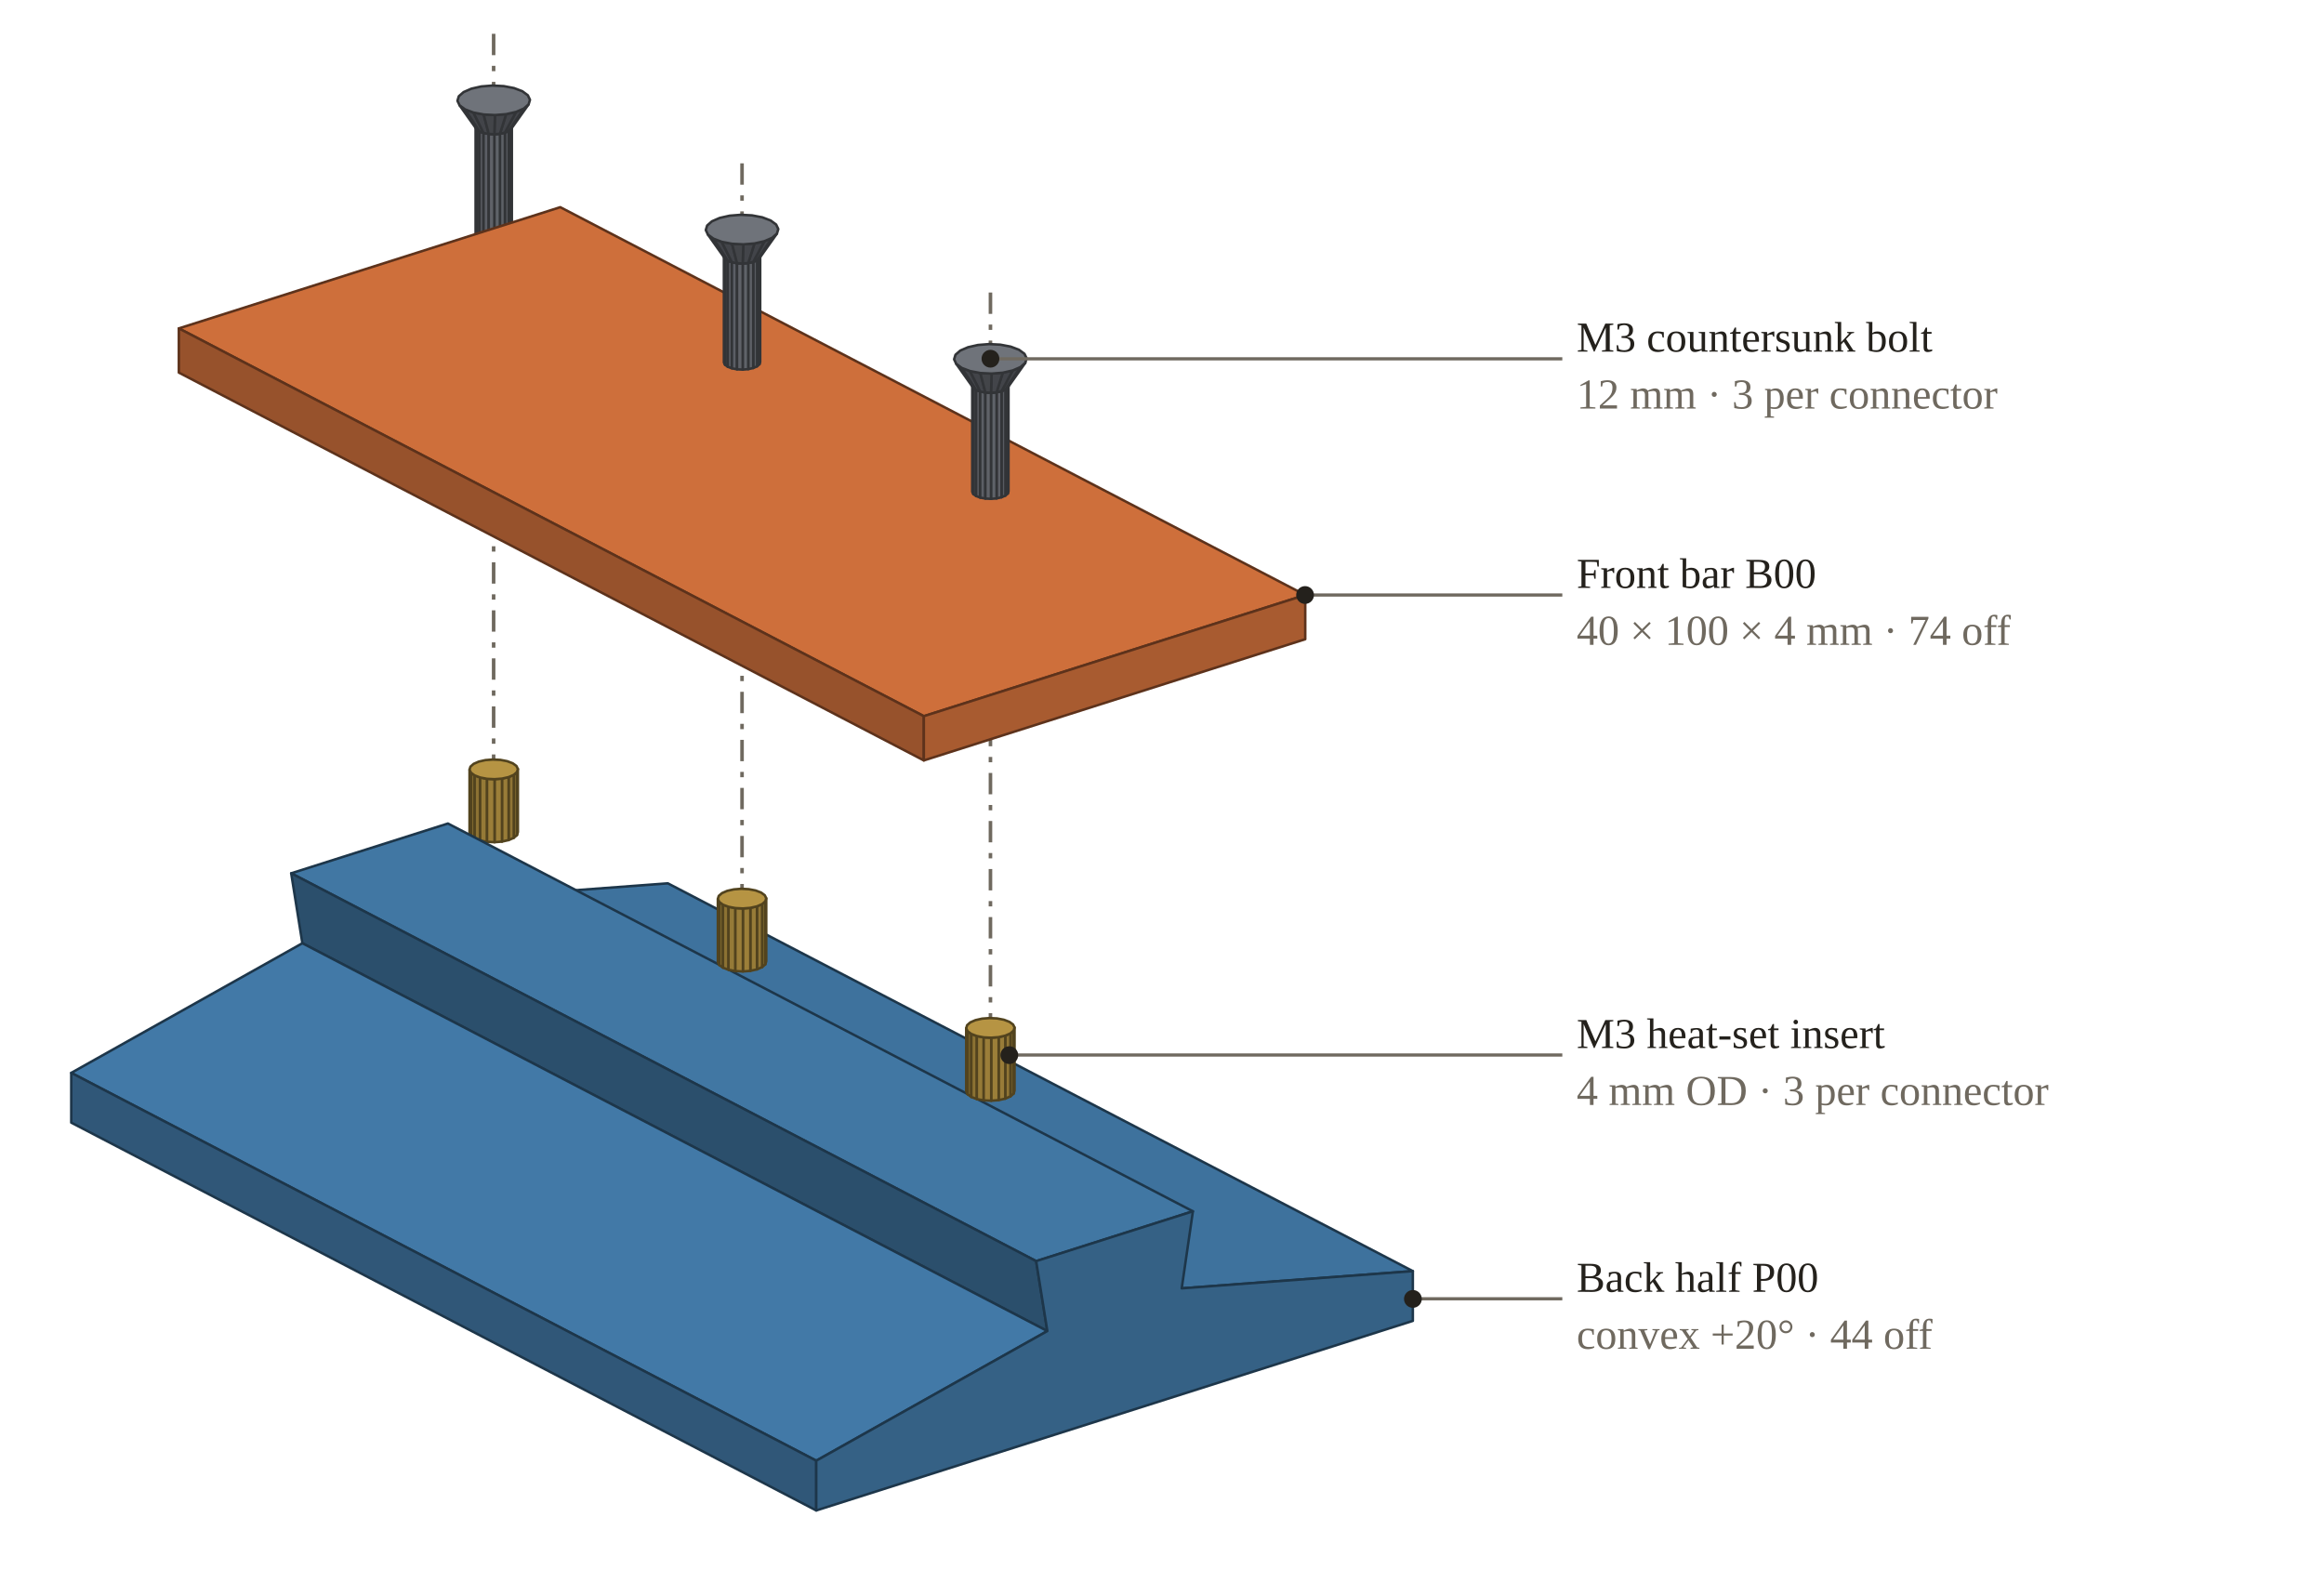
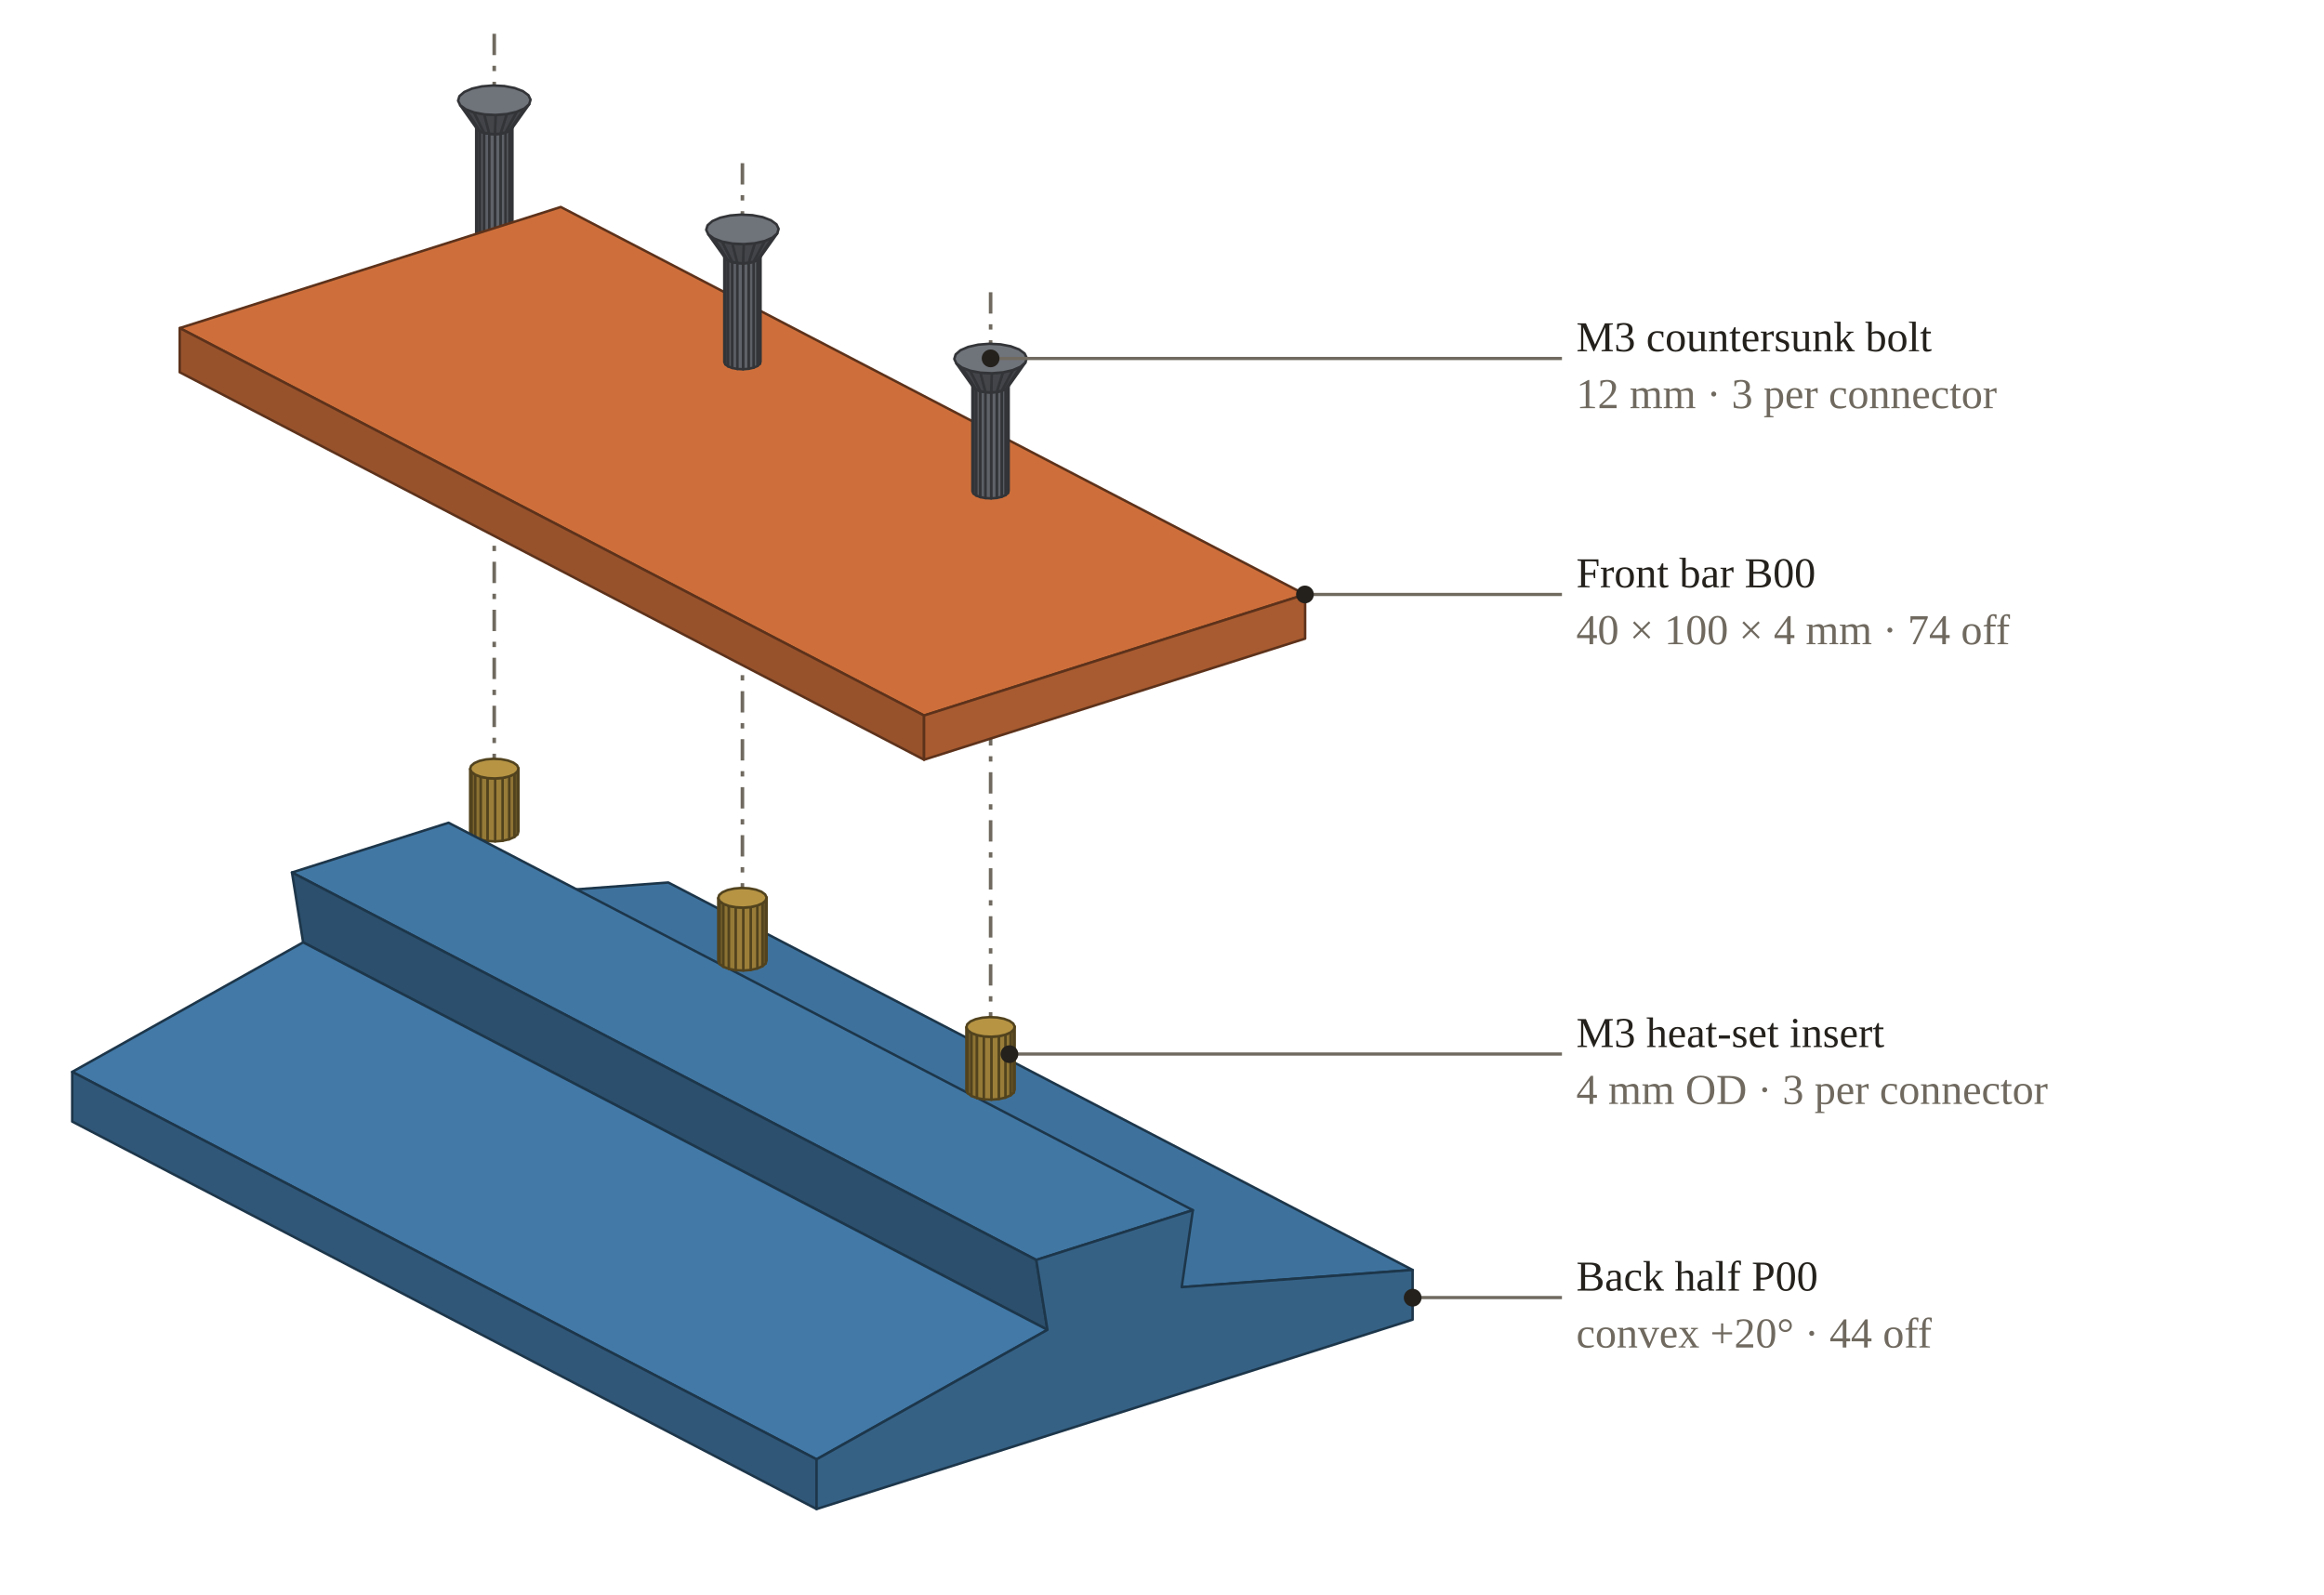
- <svg xmlns="http://www.w3.org/2000/svg" viewBox="-208.5 -200.4 653.0 448.4" class="exploded" role="img" aria-label="Exploded view of one connector: front bar, bolts, inserts and back half">
+ <svg xmlns="http://www.w3.org/2000/svg" width="653" height="448" viewBox="-208.5 -200.4 653.0 448.4" class="exploded" role="img" aria-label="Exploded view of one connector: front bar, bolts, inserts and back half">
  <style>
.plan-ground{fill:var(--sheet-ground,#f3f1ec)}
.hatch{stroke:var(--sheet-faint,#b9b4aa);stroke-width:1.2}
.ctx-wall{fill:url(#plan-hatch);stroke:var(--sheet-faint,#b9b4aa)}
.ctx-solid{fill:var(--sheet-ctx,#d9d5cc);stroke:var(--sheet-faint,#b9b4aa)}
.ctx-column{fill:var(--sheet-ctx,#d9d5cc);stroke:var(--sheet-warn,#b4562f);stroke-width:1.5;stroke-dasharray:4 3}
.ctx-zone{fill:none;stroke:var(--sheet-faint,#b9b4aa);stroke-dasharray:3 3}
.ctx-glass{fill:var(--sheet-glass,#b9d3dc)}
- .ctx-label{font:500 11px var(--sheet-mono,ui-monospace,monospace);fill:var(--sheet-warn,#b4562f)}
+ .ctx-label{font:500 19px var(--sheet-mono,ui-monospace,monospace);fill:var(--sheet-warn,#b4562f)}
.panel{stroke:#5d574d;stroke-width:0.8;stroke-linejoin:round}
.panel-hit{stroke:var(--sheet-warn,#b4562f);stroke-width:2}
.clash{fill:var(--sheet-warn,#b4562f);fill-opacity:.14;stroke:var(--sheet-warn,#b4562f);stroke-width:1.6;stroke-dasharray:5 3}
- .spot{font:500 10px var(--sheet-mono,ui-monospace,monospace);fill:#5d574d;text-anchor:middle}
+ .spot{font:500 19px var(--sheet-mono,ui-monospace,monospace);fill:#5d574d;text-anchor:middle}
.station{stroke:var(--sheet-accent,#c2531c);stroke-width:3.2;stroke-linecap:butt}
.origin circle{fill:var(--sheet-ink,#24211c)}
- .origin text,.dim text{font:500 11px var(--sheet-mono,ui-monospace,monospace);fill:var(--sheet-ink,#24211c)}
+ .origin text,.dim text{font:500 21px var(--sheet-mono,ui-monospace,monospace);fill:var(--sheet-ink,#24211c)}
.dim line{stroke:var(--sheet-ink,#24211c);stroke-width:1}
- .edge-label{font:600 10px var(--sheet-mono,ui-monospace,monospace);letter-spacing:.18em;fill:var(--sheet-muted,#6f695f)}
+ .edge-label{font:600 19px var(--sheet-mono,ui-monospace,monospace);letter-spacing:.18em;fill:var(--sheet-muted,#6f695f)}
.exploded polygon,.sections polygon{stroke-width:.7;stroke-linejoin:round}
.axis{stroke:var(--sheet-muted,#6f695f);stroke-width:1;stroke-dasharray:6 3 1.5 3}
.leader{fill:none;stroke:var(--sheet-muted,#6f695f);stroke-width:.9}
.leader-dot{fill:var(--sheet-ink,#24211c)}
.callout-title,.sec-title{font:600 13px var(--sheet-sans,system-ui,sans-serif);fill:var(--sheet-ink,#24211c)}
.callout-sub,.sec-sub{font:400 12px var(--sheet-mono,ui-monospace,monospace);fill:var(--sheet-muted,#6f695f)}
.sec-panel{fill:var(--sheet-ctx,#d9d5cc);stroke:var(--sheet-faint,#9c968b)}
.sec-back{fill:#4680b0;stroke:#284a66}
.sec-bar{fill:#de7840;stroke:#7a3d1c}
.scale line{stroke:var(--sheet-ink,#24211c);stroke-width:2}
.scale text{font:500 15px var(--sheet-mono,ui-monospace,monospace);fill:var(--sheet-ink,#24211c)}
.sections .sec-title{font-size:21px}
.sections .sec-sub{font-size:17px}
</style>
  <line x1="-69.8" y1="-190.9" x2="-69.8" y2="125.2" class="axis" />
  <line x1="0.0" y1="-154.5" x2="0.0" y2="161.6" class="axis" />
  <line x1="69.8" y1="-118.2" x2="69.8" y2="197.9" class="axis" />
  <g class="insert">
    <polygon points="-62.98,15.69 -63.24,16.55 -63.24,34.26 -62.98,33.40" fill="#76612b" stroke="#52431e" />
    <polygon points="-76.16,16.74 -76.57,15.89 -76.57,33.59 -76.16,34.44" fill="#705c29" stroke="#52431e" />
    <polygon points="-63.24,16.55 -64.14,17.34 -64.14,35.04 -63.24,34.26" fill="#846c31" stroke="#52431e" />
    <polygon points="-75.13,17.49 -76.16,16.74 -76.16,34.44 -75.13,35.20" fill="#7f682f" stroke="#52431e" />
    <polygon points="-64.14,17.34 -65.59,17.97 -65.59,35.67 -64.14,35.04" fill="#907535" stroke="#52431e" />
    <polygon points="-73.58,18.08 -75.13,17.49 -75.13,35.20 -73.58,35.79" fill="#8c7233" stroke="#52431e" />
    <polygon points="-65.59,17.97 -67.45,18.39 -67.45,36.09 -65.59,35.67" fill="#987c38" stroke="#52431e" />
    <polygon points="-71.65,18.45 -73.58,18.08 -73.58,35.79 -71.65,36.15" fill="#957a37" stroke="#52431e" />
    <polygon points="-67.45,18.39 -69.54,18.55 -69.54,36.26 -67.45,36.09" fill="#9c7f39" stroke="#52431e" />
    <polygon points="-69.54,18.55 -71.65,18.45 -71.65,36.15 -69.54,36.26" fill="#9b7e39" stroke="#52431e" />
    <polygon points="-65.97,13.50 -67.90,13.13 -70.01,13.03 -72.10,13.19 -73.96,13.61 -75.41,14.24 -76.31,15.03 -76.57,15.89 -76.16,16.74 -75.13,17.49 -73.58,18.08 -71.65,18.45 -69.54,18.55 -67.45,18.39 -65.59,17.97 -64.14,17.34 -63.24,16.55 -62.98,15.69 -63.39,14.84 -64.42,14.09" fill="#b69443" stroke="#52431e" />
  </g>
  <g class="back">
    <polygon points="-20.85,47.82 -85.78,52.65 123.54,161.63 188.48,156.79" fill="#3e729d" stroke="#1d364a" />
    <polygon points="-82.64,31.01 -126.68,45.00 82.64,153.98 126.68,139.98" fill="#4177a3" stroke="#1d364a" />
    <polygon points="-126.68,45.00 -123.54,64.65 85.78,173.63 82.64,153.98" fill="#2b4f6c" stroke="#1d364a" />
    <polygon points="-123.54,64.65 -188.48,101.08 20.85,210.06 85.78,173.63" fill="#4279a7" stroke="#1d364a" />
    <polygon points="-188.48,101.08 -188.48,115.06 20.85,224.04 20.85,210.06" fill="#305778" stroke="#1d364a" />
    <polygon points="20.85,224.04 188.48,170.77 188.48,156.79 123.54,161.63 126.68,139.98 82.64,153.98 85.78,173.63 20.85,210.06" fill="#356185" stroke="#1d364a" />
  </g>
  <g class="bolt">
    <polygon points="-64.68,-164.83 -64.87,-164.19 -64.87,-134.37 -64.68,-135.01" fill="#484b50" stroke="#323437" />
    <polygon points="-74.57,-164.05 -74.87,-164.69 -74.87,-134.87 -74.57,-134.23" fill="#45474c" stroke="#323437" />
    <polygon points="-64.87,-164.19 -65.55,-163.60 -65.55,-133.78 -64.87,-134.37" fill="#515459" stroke="#323437" />
    <polygon points="-73.79,-163.48 -74.57,-164.05 -74.57,-134.23 -73.79,-133.66" fill="#4e5056" stroke="#323437" />
    <polygon points="-65.55,-163.60 -66.64,-163.13 -66.64,-133.31 -65.55,-133.78" fill="#585b61" stroke="#323437" />
    <polygon points="-72.63,-163.04 -73.79,-163.48 -73.79,-133.66 -72.63,-133.22" fill="#56585e" stroke="#323437" />
    <polygon points="-66.64,-163.13 -68.03,-162.81 -68.03,-132.99 -66.64,-133.31" fill="#5d6066" stroke="#323437" />
    <polygon points="-71.18,-162.77 -72.63,-163.04 -72.63,-133.22 -71.18,-132.95" fill="#5b5e65" stroke="#323437" />
    <polygon points="-68.03,-162.81 -69.60,-162.69 -69.60,-132.87 -68.03,-132.99" fill="#5f6369" stroke="#323437" />
    <polygon points="-69.60,-162.69 -71.18,-162.77 -71.18,-132.95 -69.60,-132.87" fill="#5f6268" stroke="#323437" />
    <polygon points="-66.92,-166.48 -68.37,-166.75 -69.95,-166.83 -71.52,-166.71 -72.91,-166.39 -74.00,-165.92 -74.68,-165.33 -74.87,-164.69 -74.57,-164.05 -73.79,-163.48 -72.63,-163.04 -71.18,-162.77 -69.60,-162.69 -68.03,-162.81 -66.64,-163.13 -65.55,-163.60 -64.87,-164.19 -64.68,-164.83 -64.98,-165.47 -65.76,-166.04" fill="#6f737a" stroke="#323437" />
  </g>
  <g class="insert">
    <polygon points="6.80,52.02 6.54,52.88 6.54,70.58 6.80,69.72" fill="#76612b" stroke="#52431e" />
    <polygon points="-6.39,53.06 -6.80,52.21 -6.80,69.92 -6.39,70.77" fill="#705c29" stroke="#52431e" />
    <polygon points="6.54,52.88 5.64,53.66 5.64,71.37 6.54,70.58" fill="#846c31" stroke="#52431e" />
    <polygon points="-5.36,53.82 -6.39,53.06 -6.39,70.77 -5.36,71.52" fill="#7f682f" stroke="#52431e" />
    <polygon points="5.64,53.66 4.19,54.29 4.19,72.00 5.64,71.37" fill="#907535" stroke="#52431e" />
    <polygon points="-3.80,54.41 -5.36,53.82 -5.36,71.52 -3.80,72.11" fill="#8c7233" stroke="#52431e" />
    <polygon points="4.19,54.29 2.33,54.71 2.33,72.42 4.19,72.00" fill="#987c38" stroke="#52431e" />
    <polygon points="-1.87,54.77 -3.80,54.41 -3.80,72.11 -1.87,72.48" fill="#957a37" stroke="#52431e" />
    <polygon points="2.33,54.71 0.24,54.88 0.24,72.58 2.33,72.42" fill="#9c7f39" stroke="#52431e" />
    <polygon points="0.24,54.88 -1.87,54.77 -1.87,72.48 0.24,72.58" fill="#9b7e39" stroke="#52431e" />
    <polygon points="3.80,49.82 1.87,49.46 -0.24,49.35 -2.33,49.52 -4.19,49.94 -5.64,50.57 -6.54,51.35 -6.80,52.21 -6.39,53.06 -5.36,53.82 -3.80,54.41 -1.87,54.77 0.24,54.88 2.33,54.71 4.19,54.29 5.64,53.66 6.54,52.88 6.80,52.02 6.39,51.17 5.36,50.41" fill="#b69443" stroke="#52431e" />
  </g>
  <g class="bolt">
    <polygon points="-59.97,-171.07 -61.32,-169.89 -65.55,-163.60 -64.87,-164.19" fill="#424449" stroke="#323437" />
    <polygon points="-77.81,-169.66 -79.36,-170.80 -74.57,-164.05 -73.79,-163.48" fill="#424449" stroke="#323437" />
    <polygon points="-61.32,-169.89 -63.50,-168.95 -66.64,-163.13 -65.55,-163.60" fill="#424449" stroke="#323437" />
    <polygon points="-75.48,-168.78 -77.81,-169.66 -73.79,-163.48 -72.63,-163.04" fill="#424449" stroke="#323437" />
    <polygon points="-63.50,-168.95 -66.29,-168.32 -68.03,-162.81 -66.64,-163.13" fill="#424449" stroke="#323437" />
    <polygon points="-72.59,-168.23 -75.48,-168.78 -72.63,-163.04 -71.18,-162.77" fill="#424449" stroke="#323437" />
    <polygon points="-66.29,-168.32 -69.42,-168.07 -69.60,-162.69 -68.03,-162.81" fill="#43454a" stroke="#323437" />
    <polygon points="-69.42,-168.07 -72.59,-168.23 -71.18,-162.77 -69.60,-162.69" fill="#434549" stroke="#323437" />
    <polygon points="-64.07,-175.65 -66.96,-176.20 -70.13,-176.36 -73.26,-176.11 -76.05,-175.48 -78.23,-174.53 -79.58,-173.36 -79.97,-172.07 -79.36,-170.80 -77.81,-169.66 -75.48,-168.78 -72.59,-168.23 -69.42,-168.07 -66.29,-168.32 -63.50,-168.95 -61.32,-169.89 -59.97,-171.07 -59.58,-172.36 -60.19,-173.63 -61.74,-174.77" fill="#6f737a" stroke="#323437" />
  </g>
  <g class="bar">
    <polygon points="-51.08,-142.18 -158.25,-108.12 51.08,0.85 158.25,-33.20" fill="#ce6f3b" stroke="#5d321b" />
    <polygon points="-158.25,-108.12 -158.25,-95.70 51.08,13.28 51.08,0.85" fill="#97522c" stroke="#5d321b" />
    <polygon points="51.08,13.28 158.25,-20.78 158.25,-33.20 51.08,0.85" fill="#a85b30" stroke="#5d321b" />
  </g>
  <g class="bolt">
    <polygon points="5.10,-128.51 4.90,-127.86 4.90,-98.05 5.10,-98.69" fill="#484b50" stroke="#323437" />
    <polygon points="-4.79,-127.73 -5.10,-128.36 -5.10,-98.54 -4.79,-97.91" fill="#45474c" stroke="#323437" />
    <polygon points="4.90,-127.86 4.23,-127.28 4.23,-97.46 4.90,-98.05" fill="#515459" stroke="#323437" />
    <polygon points="-4.02,-127.16 -4.79,-127.73 -4.79,-97.91 -4.02,-97.34" fill="#4e5056" stroke="#323437" />
    <polygon points="4.23,-127.28 3.14,-126.80 3.14,-96.98 4.23,-97.46" fill="#585b61" stroke="#323437" />
    <polygon points="-2.85,-126.72 -4.02,-127.16 -4.02,-97.34 -2.85,-96.90" fill="#56585e" stroke="#323437" />
    <polygon points="3.14,-126.80 1.74,-126.49 1.74,-96.67 3.14,-96.98" fill="#5d6066" stroke="#323437" />
    <polygon points="-1.41,-126.44 -2.85,-126.72 -2.85,-96.90 -1.41,-96.62" fill="#5b5e65" stroke="#323437" />
    <polygon points="1.74,-126.49 0.18,-126.36 0.18,-96.54 1.74,-96.67" fill="#5f6369" stroke="#323437" />
    <polygon points="0.18,-126.36 -1.41,-126.44 -1.41,-96.62 0.18,-96.54" fill="#5f6268" stroke="#323437" />
    <polygon points="2.85,-130.16 1.41,-130.43 -0.18,-130.51 -1.74,-130.38 -3.14,-130.07 -4.23,-129.60 -4.90,-129.01 -5.10,-128.36 -4.79,-127.73 -4.02,-127.16 -2.85,-126.72 -1.41,-126.44 0.18,-126.36 1.74,-126.49 3.14,-126.80 4.23,-127.28 4.90,-127.86 5.10,-128.51 4.79,-129.14 4.02,-129.71" fill="#6f737a" stroke="#323437" />
  </g>
  <g class="insert">
    <polygon points="76.57,88.34 76.31,89.20 76.31,106.91 76.57,106.05" fill="#76612b" stroke="#52431e" />
    <polygon points="63.39,89.39 62.98,88.54 62.98,106.24 63.39,107.09" fill="#705c29" stroke="#52431e" />
    <polygon points="76.31,89.20 75.41,89.99 75.41,107.69 76.31,106.91" fill="#846c31" stroke="#52431e" />
    <polygon points="64.42,90.14 63.39,89.39 63.39,107.09 64.42,107.85" fill="#7f682f" stroke="#52431e" />
    <polygon points="75.41,89.99 73.96,90.62 73.96,108.32 75.41,107.69" fill="#907535" stroke="#52431e" />
    <polygon points="65.97,90.73 64.42,90.14 64.42,107.85 65.97,108.44" fill="#8c7233" stroke="#52431e" />
    <polygon points="73.96,90.62 72.10,91.04 72.10,108.74 73.96,108.32" fill="#987c38" stroke="#52431e" />
    <polygon points="67.90,91.10 65.97,90.73 65.97,108.44 67.90,108.80" fill="#957a37" stroke="#52431e" />
    <polygon points="72.10,91.04 70.01,91.20 70.01,108.91 72.10,108.74" fill="#9c7f39" stroke="#52431e" />
    <polygon points="70.01,91.20 67.90,91.10 67.90,108.80 70.01,108.91" fill="#9b7e39" stroke="#52431e" />
    <polygon points="73.58,86.15 71.65,85.78 69.54,85.68 67.45,85.84 65.59,86.26 64.14,86.89 63.24,87.68 62.98,88.54 63.39,89.39 64.42,90.14 65.97,90.73 67.90,91.10 70.01,91.20 72.10,91.04 73.96,90.62 75.41,89.99 76.31,89.20 76.57,88.34 76.16,87.49 75.13,86.74" fill="#b69443" stroke="#52431e" />
  </g>
  <g class="bolt">
    <polygon points="9.80,-134.75 8.46,-133.57 4.23,-127.28 4.90,-127.86" fill="#424449" stroke="#323437" />
    <polygon points="-8.04,-133.34 -9.58,-134.47 -4.79,-127.73 -4.02,-127.16" fill="#424449" stroke="#323437" />
    <polygon points="8.46,-133.57 6.28,-132.62 3.14,-126.80 4.23,-127.28" fill="#424449" stroke="#323437" />
    <polygon points="-5.70,-132.45 -8.04,-133.34 -4.02,-127.16 -2.85,-126.72" fill="#424449" stroke="#323437" />
    <polygon points="6.28,-132.62 3.49,-131.99 1.74,-126.49 3.14,-126.80" fill="#424449" stroke="#323437" />
    <polygon points="-2.81,-131.90 -5.70,-132.45 -2.85,-126.72 -1.41,-126.44" fill="#424449" stroke="#323437" />
    <polygon points="3.49,-131.99 0.36,-131.74 0.18,-126.36 1.74,-126.49" fill="#43454a" stroke="#323437" />
    <polygon points="0.36,-131.74 -2.81,-131.90 -1.41,-126.44 0.18,-126.36" fill="#434549" stroke="#323437" />
    <polygon points="5.70,-139.33 2.81,-139.88 -0.36,-140.04 -3.49,-139.79 -6.28,-139.16 -8.46,-138.21 -9.80,-137.03 -10.19,-135.75 -9.58,-134.47 -8.04,-133.34 -5.70,-132.45 -2.81,-131.90 0.36,-131.74 3.49,-131.99 6.28,-132.62 8.46,-133.57 9.80,-134.75 10.19,-136.03 9.58,-137.31 8.04,-138.44" fill="#6f737a" stroke="#323437" />
  </g>
  <g class="bolt">
    <polygon points="74.87,-92.18 74.68,-91.54 74.68,-61.72 74.87,-62.36" fill="#484b50" stroke="#323437" />
    <polygon points="64.98,-91.40 64.68,-92.04 64.68,-62.22 64.98,-61.58" fill="#45474c" stroke="#323437" />
    <polygon points="74.68,-91.54 74.00,-90.95 74.00,-61.13 74.68,-61.72" fill="#515459" stroke="#323437" />
    <polygon points="65.76,-90.83 64.98,-91.40 64.98,-61.58 65.76,-61.02" fill="#4e5056" stroke="#323437" />
    <polygon points="74.00,-90.95 72.91,-90.48 72.91,-60.66 74.00,-61.13" fill="#585b61" stroke="#323437" />
    <polygon points="66.92,-90.39 65.76,-90.83 65.76,-61.02 66.92,-60.57" fill="#56585e" stroke="#323437" />
    <polygon points="72.91,-90.48 71.52,-90.16 71.52,-60.34 72.91,-60.66" fill="#5d6066" stroke="#323437" />
    <polygon points="68.37,-90.12 66.92,-90.39 66.92,-60.57 68.37,-60.30" fill="#5b5e65" stroke="#323437" />
    <polygon points="71.52,-90.16 69.95,-90.04 69.95,-60.22 71.52,-60.34" fill="#5f6369" stroke="#323437" />
    <polygon points="69.95,-90.04 68.37,-90.12 68.37,-60.30 69.95,-60.22" fill="#5f6268" stroke="#323437" />
    <polygon points="72.63,-93.83 71.18,-94.10 69.60,-94.18 68.03,-94.06 66.64,-93.75 65.55,-93.27 64.87,-92.68 64.68,-92.04 64.98,-91.40 65.76,-90.83 66.92,-90.39 68.37,-90.12 69.95,-90.04 71.52,-90.16 72.91,-90.48 74.00,-90.95 74.68,-91.54 74.87,-92.18 74.57,-92.82 73.79,-93.39" fill="#6f737a" stroke="#323437" />
  </g>
  <g class="bolt">
    <polygon points="79.58,-98.42 78.23,-97.25 74.00,-90.95 74.68,-91.54" fill="#424449" stroke="#323437" />
    <polygon points="61.74,-97.01 60.19,-98.15 64.98,-91.40 65.76,-90.83" fill="#424449" stroke="#323437" />
    <polygon points="78.23,-97.25 76.05,-96.30 72.91,-90.48 74.00,-90.95" fill="#424449" stroke="#323437" />
    <polygon points="64.07,-96.13 61.74,-97.01 65.76,-90.83 66.92,-90.39" fill="#424449" stroke="#323437" />
    <polygon points="76.05,-96.30 73.26,-95.67 71.52,-90.16 72.91,-90.48" fill="#424449" stroke="#323437" />
    <polygon points="66.96,-95.58 64.07,-96.13 66.92,-90.39 68.37,-90.12" fill="#424449" stroke="#323437" />
    <polygon points="73.26,-95.67 70.13,-95.42 69.95,-90.04 71.52,-90.16" fill="#43454a" stroke="#323437" />
    <polygon points="70.13,-95.42 66.96,-95.58 68.37,-90.12 69.95,-90.04" fill="#434549" stroke="#323437" />
    <polygon points="75.48,-103.00 72.59,-103.55 69.42,-103.71 66.29,-103.46 63.50,-102.83 61.32,-101.89 59.97,-100.71 59.58,-99.42 60.19,-98.15 61.74,-97.01 64.07,-96.13 66.96,-95.58 70.13,-95.42 73.26,-95.67 76.05,-96.30 78.23,-97.25 79.58,-98.42 79.97,-99.71 79.36,-100.98 77.81,-102.12" fill="#6f737a" stroke="#323437" />
  </g>
  <polyline points="69.77,-99.57 220.48,-99.57 230.48,-99.57" class="leader" />
  <circle cx="69.8" cy="-99.6" r="2.5" class="leader-dot" />
  <text x="234.5" y="-101.6" class="callout-title">M3 countersunk bolt</text>
  <text x="234.5" y="-85.6" class="callout-sub">12 mm · 3 per connector</text>
  <polyline points="158.25,-33.20 220.48,-33.20 230.48,-33.20" class="leader" />
  <circle cx="158.2" cy="-33.2" r="2.5" class="leader-dot" />
  <text x="234.5" y="-35.2" class="callout-title">Front bar B00</text>
  <text x="234.5" y="-19.2" class="callout-sub">40 × 100 × 4 mm · 74 off</text>
  <polyline points="75.13,96.06 220.48,96.06 230.48,96.06" class="leader" />
  <circle cx="75.1" cy="96.1" r="2.5" class="leader-dot" />
  <text x="234.5" y="94.1" class="callout-title">M3 heat-set insert</text>
  <text x="234.5" y="110.1" class="callout-sub">4 mm OD · 3 per connector</text>
  <polyline points="188.48,164.56 220.48,164.56 230.48,164.56" class="leader" />
  <circle cx="188.5" cy="164.6" r="2.5" class="leader-dot" />
  <text x="234.5" y="162.6" class="callout-title">Back half P00</text>
  <text x="234.5" y="178.6" class="callout-sub">convex +20° · 44 off</text>
</svg>
